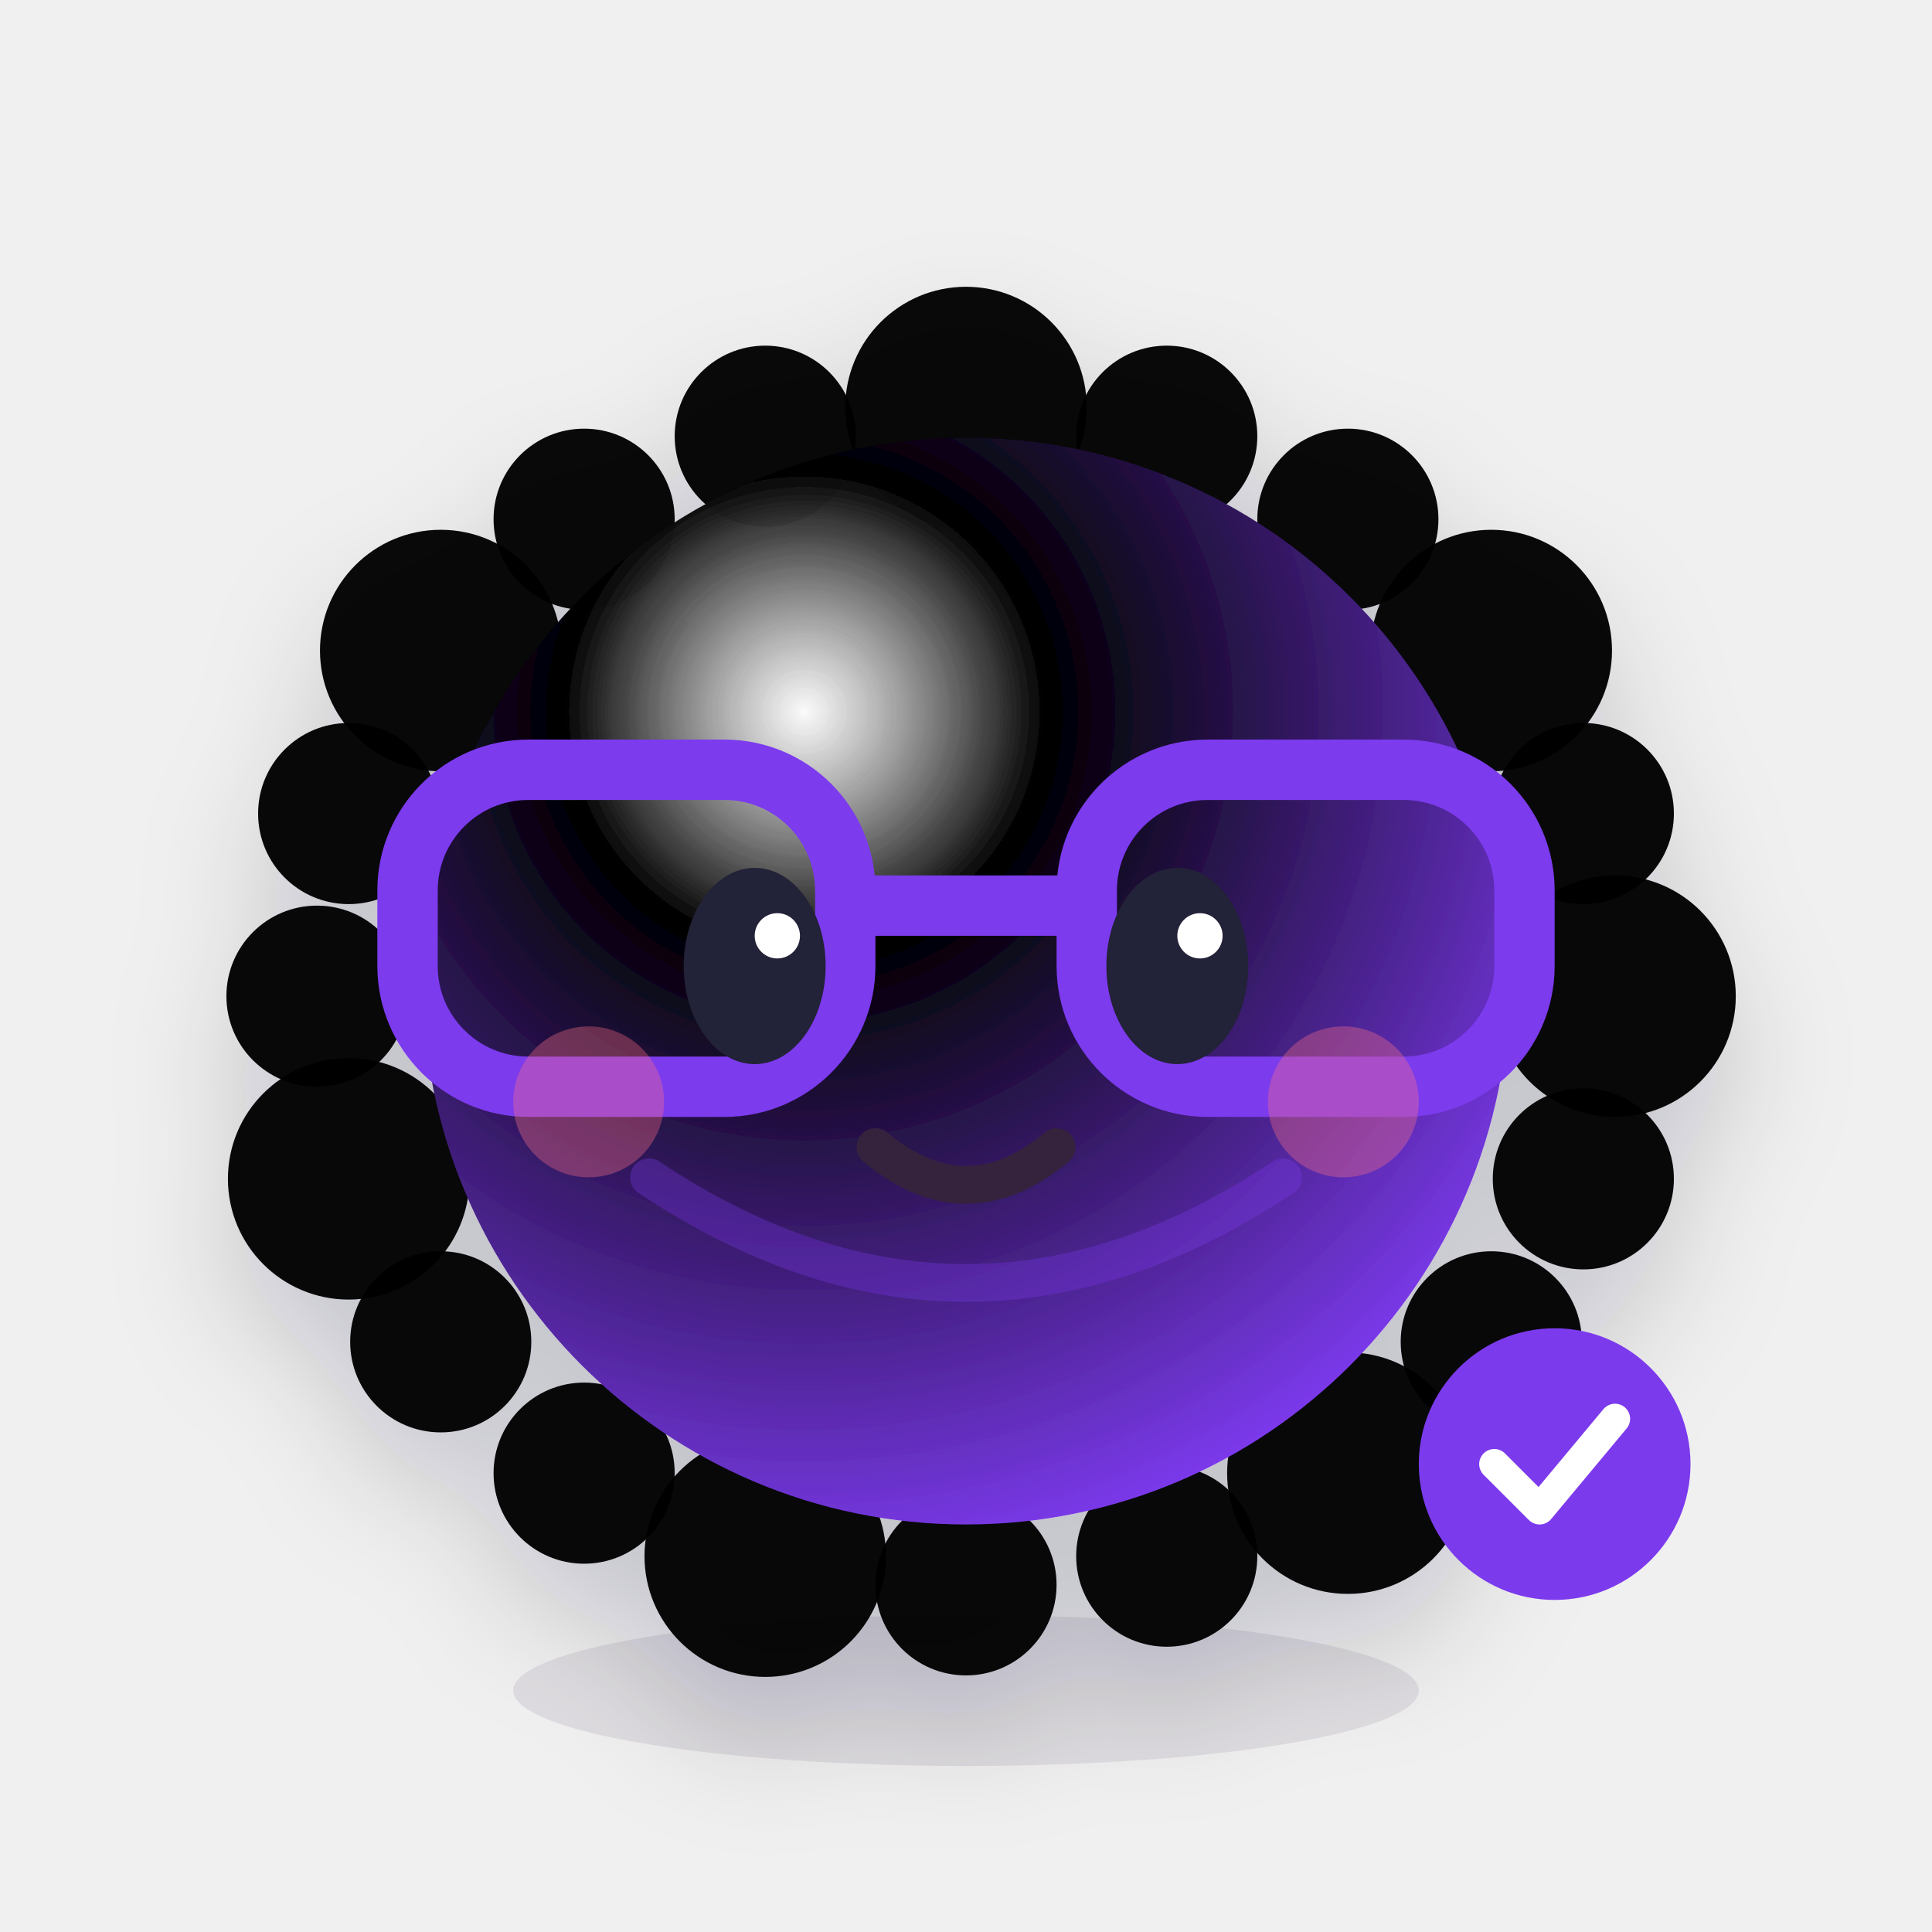
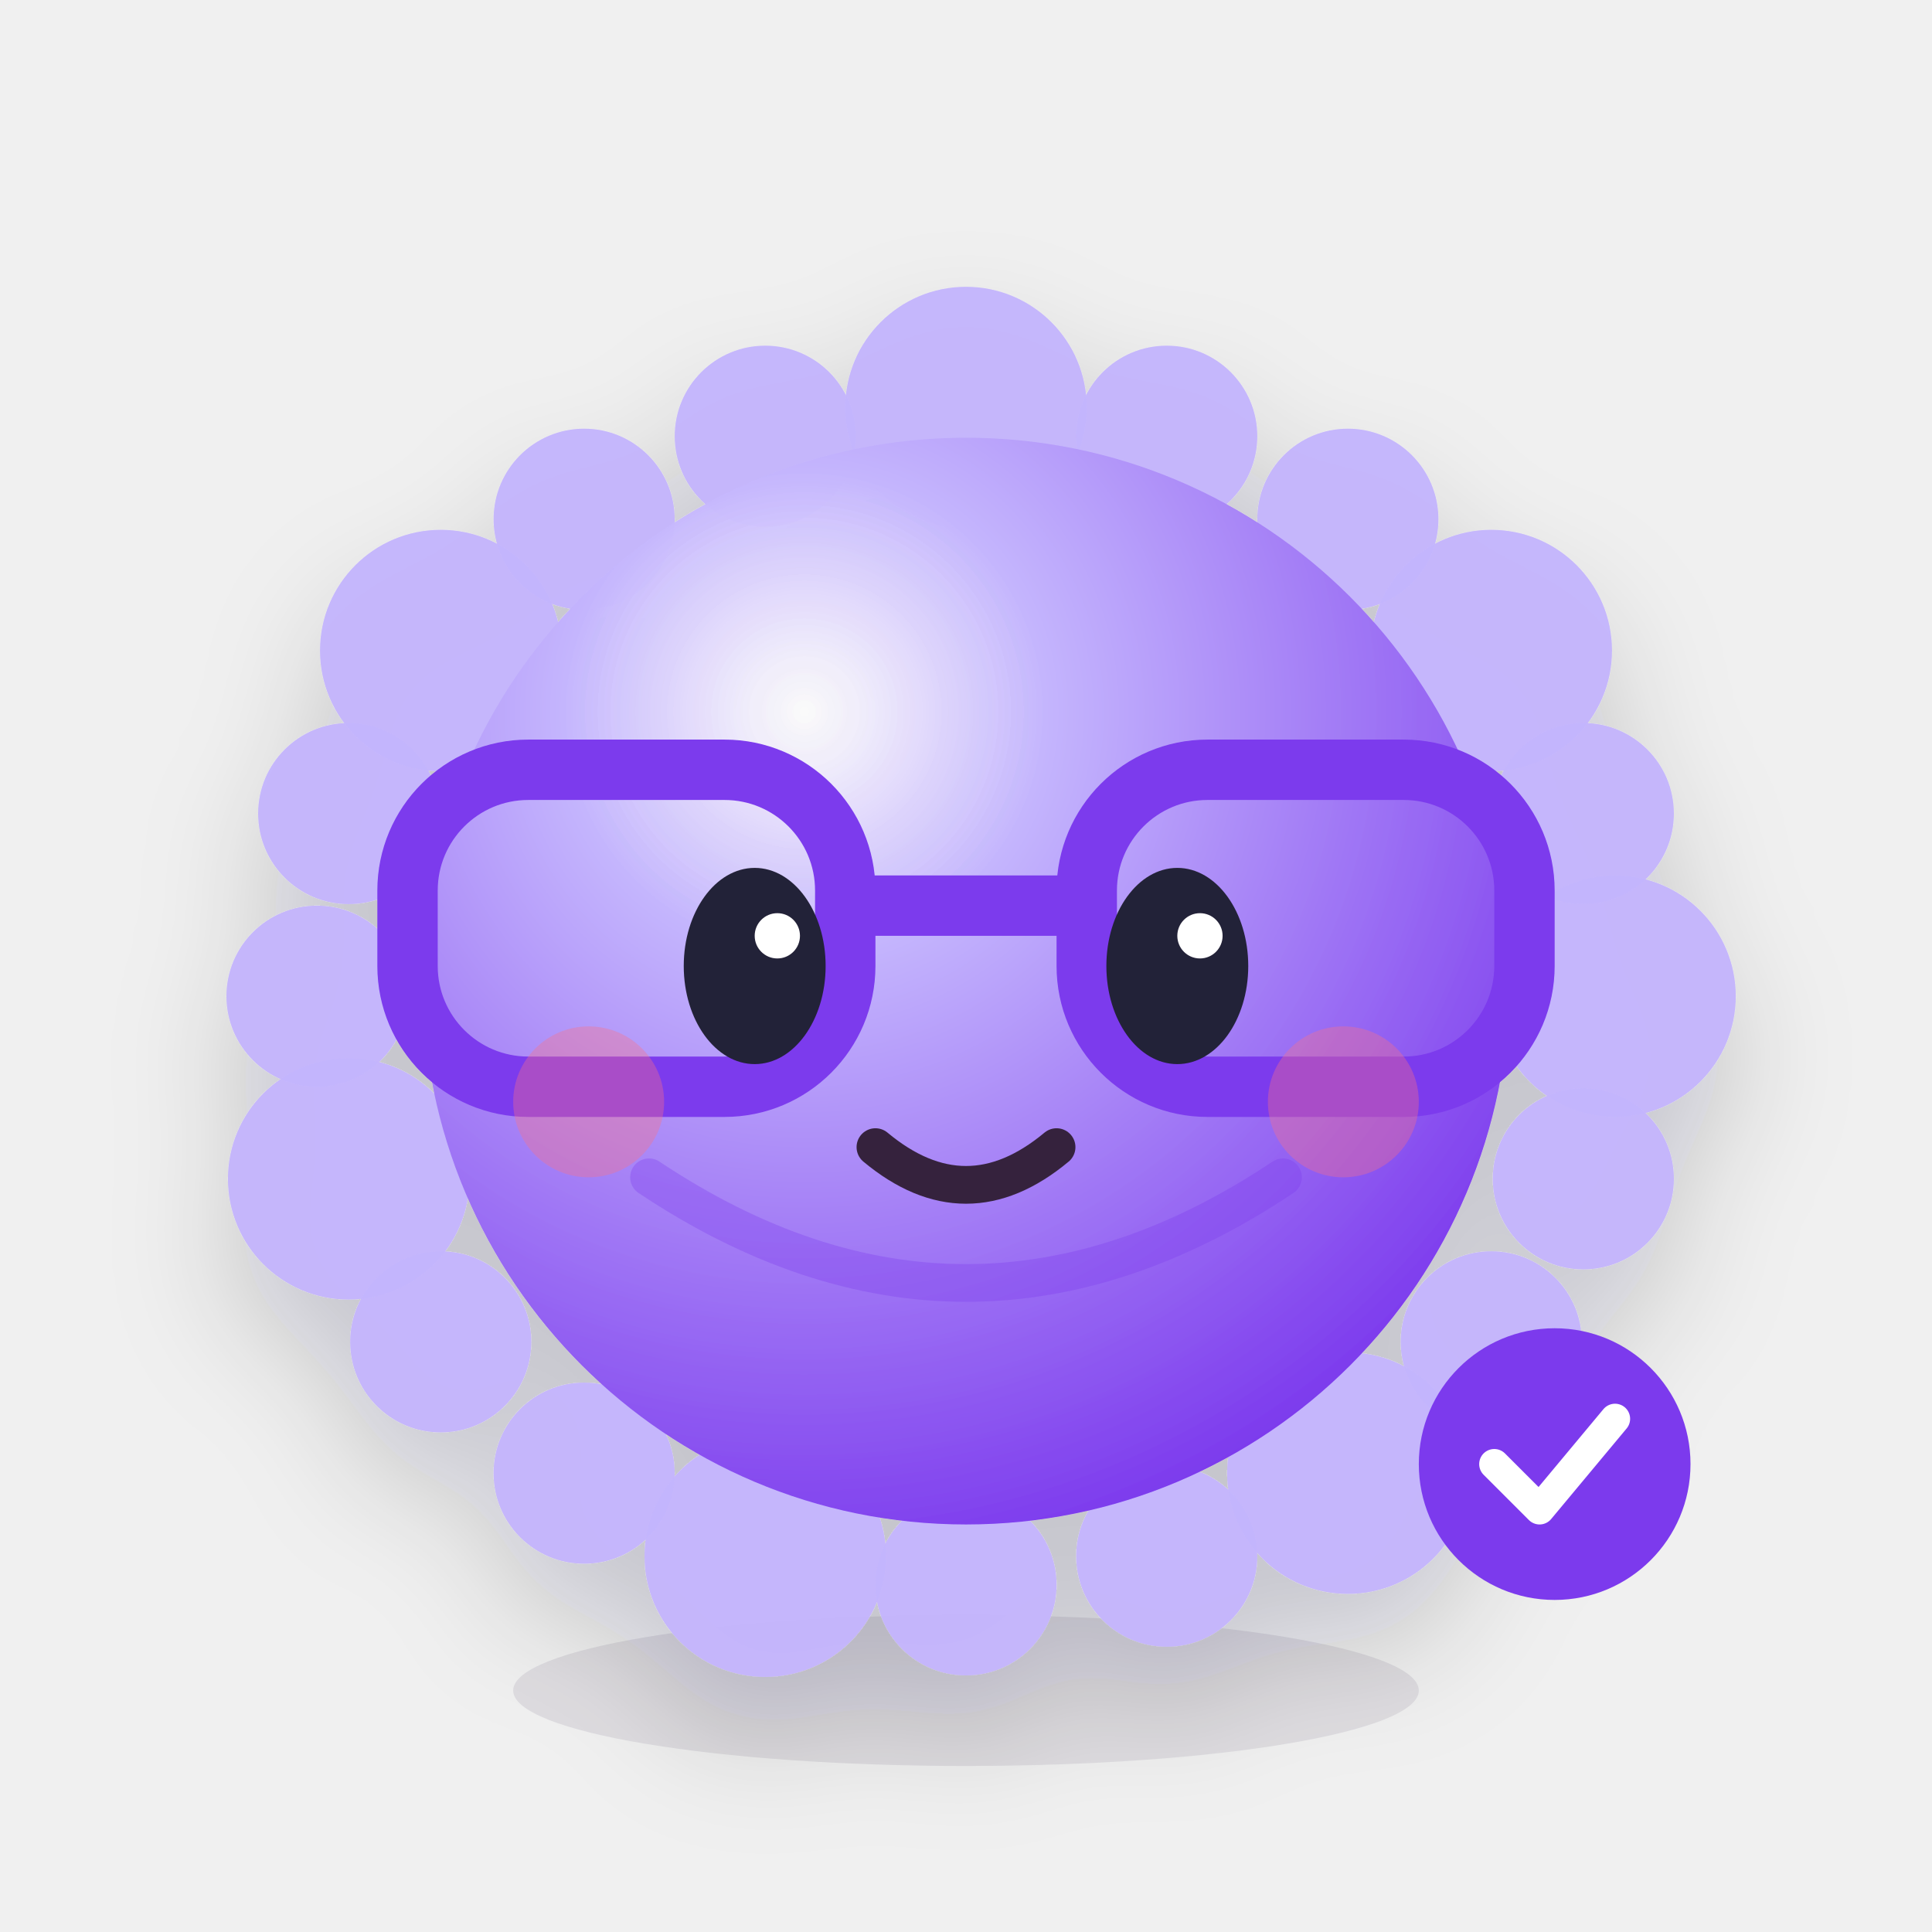
<svg xmlns="http://www.w3.org/2000/svg" viewBox="0 0 128 128" role="img" aria-labelledby="title desc">
  <defs>
    <radialGradient id="fur" cx="35%" cy="25%" r="80%">
      <stop offset="0" stop-color="#ffffff" stop-opacity=".85" />
-       <stop offset=".28" stop-color="c4b5fd" />
+       <stop offset=".28" stop-color="#c4b5fd" />
      <stop offset="1" stop-color="#7c3aed" />
    </radialGradient>
    <filter id="shadow" x="-30%" y="-30%" width="160%" height="170%">
      <feDropShadow dx="0" dy="4" stdDeviation="4" flood-color="#1b1630" flood-opacity=".18" />
    </filter>
  </defs>
  <ellipse cx="64" cy="112" rx="30" ry="5" fill="#51476a" opacity=".12" />
  <g filter="url(#shadow)">
-     <circle cx="107.0" cy="66.0" r="8" fill="c4b5fd" opacity=".96" />
-     <circle cx="104.9" cy="78.1" r="6" fill="c4b5fd" opacity=".96" />
-     <circle cx="98.8" cy="88.9" r="6" fill="c4b5fd" opacity=".96" />
-     <circle cx="89.3" cy="97.6" r="8" fill="c4b5fd" opacity=".96" />
-     <circle cx="77.3" cy="103.1" r="6" fill="c4b5fd" opacity=".96" />
-     <circle cx="64.0" cy="105.0" r="6" fill="c4b5fd" opacity=".96" />
-     <circle cx="50.7" cy="103.1" r="8" fill="c4b5fd" opacity=".96" />
-     <circle cx="38.7" cy="97.6" r="6" fill="c4b5fd" opacity=".96" />
-     <circle cx="29.2" cy="88.9" r="6" fill="c4b5fd" opacity=".96" />
-     <circle cx="23.1" cy="78.1" r="8" fill="c4b5fd" opacity=".96" />
-     <circle cx="21.0" cy="66.0" r="6" fill="c4b5fd" opacity=".96" />
-     <circle cx="23.1" cy="53.9" r="6" fill="c4b5fd" opacity=".96" />
-     <circle cx="29.2" cy="43.1" r="8" fill="c4b5fd" opacity=".96" />
-     <circle cx="38.7" cy="34.4" r="6" fill="c4b5fd" opacity=".96" />
-     <circle cx="50.7" cy="28.9" r="6" fill="c4b5fd" opacity=".96" />
-     <circle cx="64.0" cy="27.0" r="8" fill="c4b5fd" opacity=".96" />
-     <circle cx="77.3" cy="28.9" r="6" fill="c4b5fd" opacity=".96" />
-     <circle cx="89.3" cy="34.4" r="6" fill="c4b5fd" opacity=".96" />
-     <circle cx="98.8" cy="43.1" r="8" fill="c4b5fd" opacity=".96" />
-     <circle cx="104.9" cy="53.9" r="6" fill="c4b5fd" opacity=".96" />
+     <circle cx="107.0" cy="66.0" r="8" fill="#c4b5fd" opacity=".96" />
+     <circle cx="104.9" cy="78.1" r="6" fill="#c4b5fd" opacity=".96" />
+     <circle cx="98.8" cy="88.9" r="6" fill="#c4b5fd" opacity=".96" />
+     <circle cx="89.3" cy="97.6" r="8" fill="#c4b5fd" opacity=".96" />
+     <circle cx="77.3" cy="103.1" r="6" fill="#c4b5fd" opacity=".96" />
+     <circle cx="64.0" cy="105.0" r="6" fill="#c4b5fd" opacity=".96" />
+     <circle cx="50.7" cy="103.1" r="8" fill="#c4b5fd" opacity=".96" />
+     <circle cx="38.7" cy="97.6" r="6" fill="#c4b5fd" opacity=".96" />
+     <circle cx="29.2" cy="88.9" r="6" fill="#c4b5fd" opacity=".96" />
+     <circle cx="23.1" cy="78.1" r="8" fill="#c4b5fd" opacity=".96" />
+     <circle cx="21.0" cy="66.0" r="6" fill="#c4b5fd" opacity=".96" />
+     <circle cx="23.1" cy="53.9" r="6" fill="#c4b5fd" opacity=".96" />
+     <circle cx="29.2" cy="43.1" r="8" fill="#c4b5fd" opacity=".96" />
+     <circle cx="38.7" cy="34.4" r="6" fill="#c4b5fd" opacity=".96" />
+     <circle cx="50.7" cy="28.9" r="6" fill="#c4b5fd" opacity=".96" />
+     <circle cx="64.0" cy="27.0" r="8" fill="#c4b5fd" opacity=".96" />
+     <circle cx="77.3" cy="28.9" r="6" fill="#c4b5fd" opacity=".96" />
+     <circle cx="89.3" cy="34.4" r="6" fill="#c4b5fd" opacity=".96" />
+     <circle cx="98.8" cy="43.1" r="8" fill="#c4b5fd" opacity=".96" />
+     <circle cx="104.9" cy="53.9" r="6" fill="#c4b5fd" opacity=".96" />
    <circle cx="64" cy="65" r="36" fill="url(#fur)" />
    <path d="M43 78Q64 92 85 78" fill="none" stroke="#7c3aed" stroke-width="2.5" opacity=".32" stroke-linecap="round" />
    <g fill="none" stroke="#7c3aed" stroke-width="4">
      <rect x="27" y="51" width="29" height="21" rx="8" />
      <rect x="72" y="51" width="29" height="21" rx="8" />
      <path d="M56 60h16" />
    </g>
    <ellipse cx="50" cy="64" rx="4.7" ry="6.5" fill="#242137" />
    <ellipse cx="78" cy="64" rx="4.7" ry="6.5" fill="#242137" />
    <circle cx="51.5" cy="62" r="1.5" fill="#fff" />
    <circle cx="79.5" cy="62" r="1.5" fill="#fff" />
    <path d="M58 76Q64 81 70 76" fill="none" stroke="#35233c" stroke-width="2.5" stroke-linecap="round" />
    <circle cx="39" cy="73" r="5" fill="#fb7185" opacity=".35" />
    <circle cx="89" cy="73" r="5" fill="#fb7185" opacity=".35" />
  </g>
  <circle cx="103" cy="97" r="9" fill="#7c3aed" />
  <path d="M99 97l3 3 5-6" fill="none" stroke="#fff" stroke-width="2" stroke-linecap="round" stroke-linejoin="round" />
</svg>
